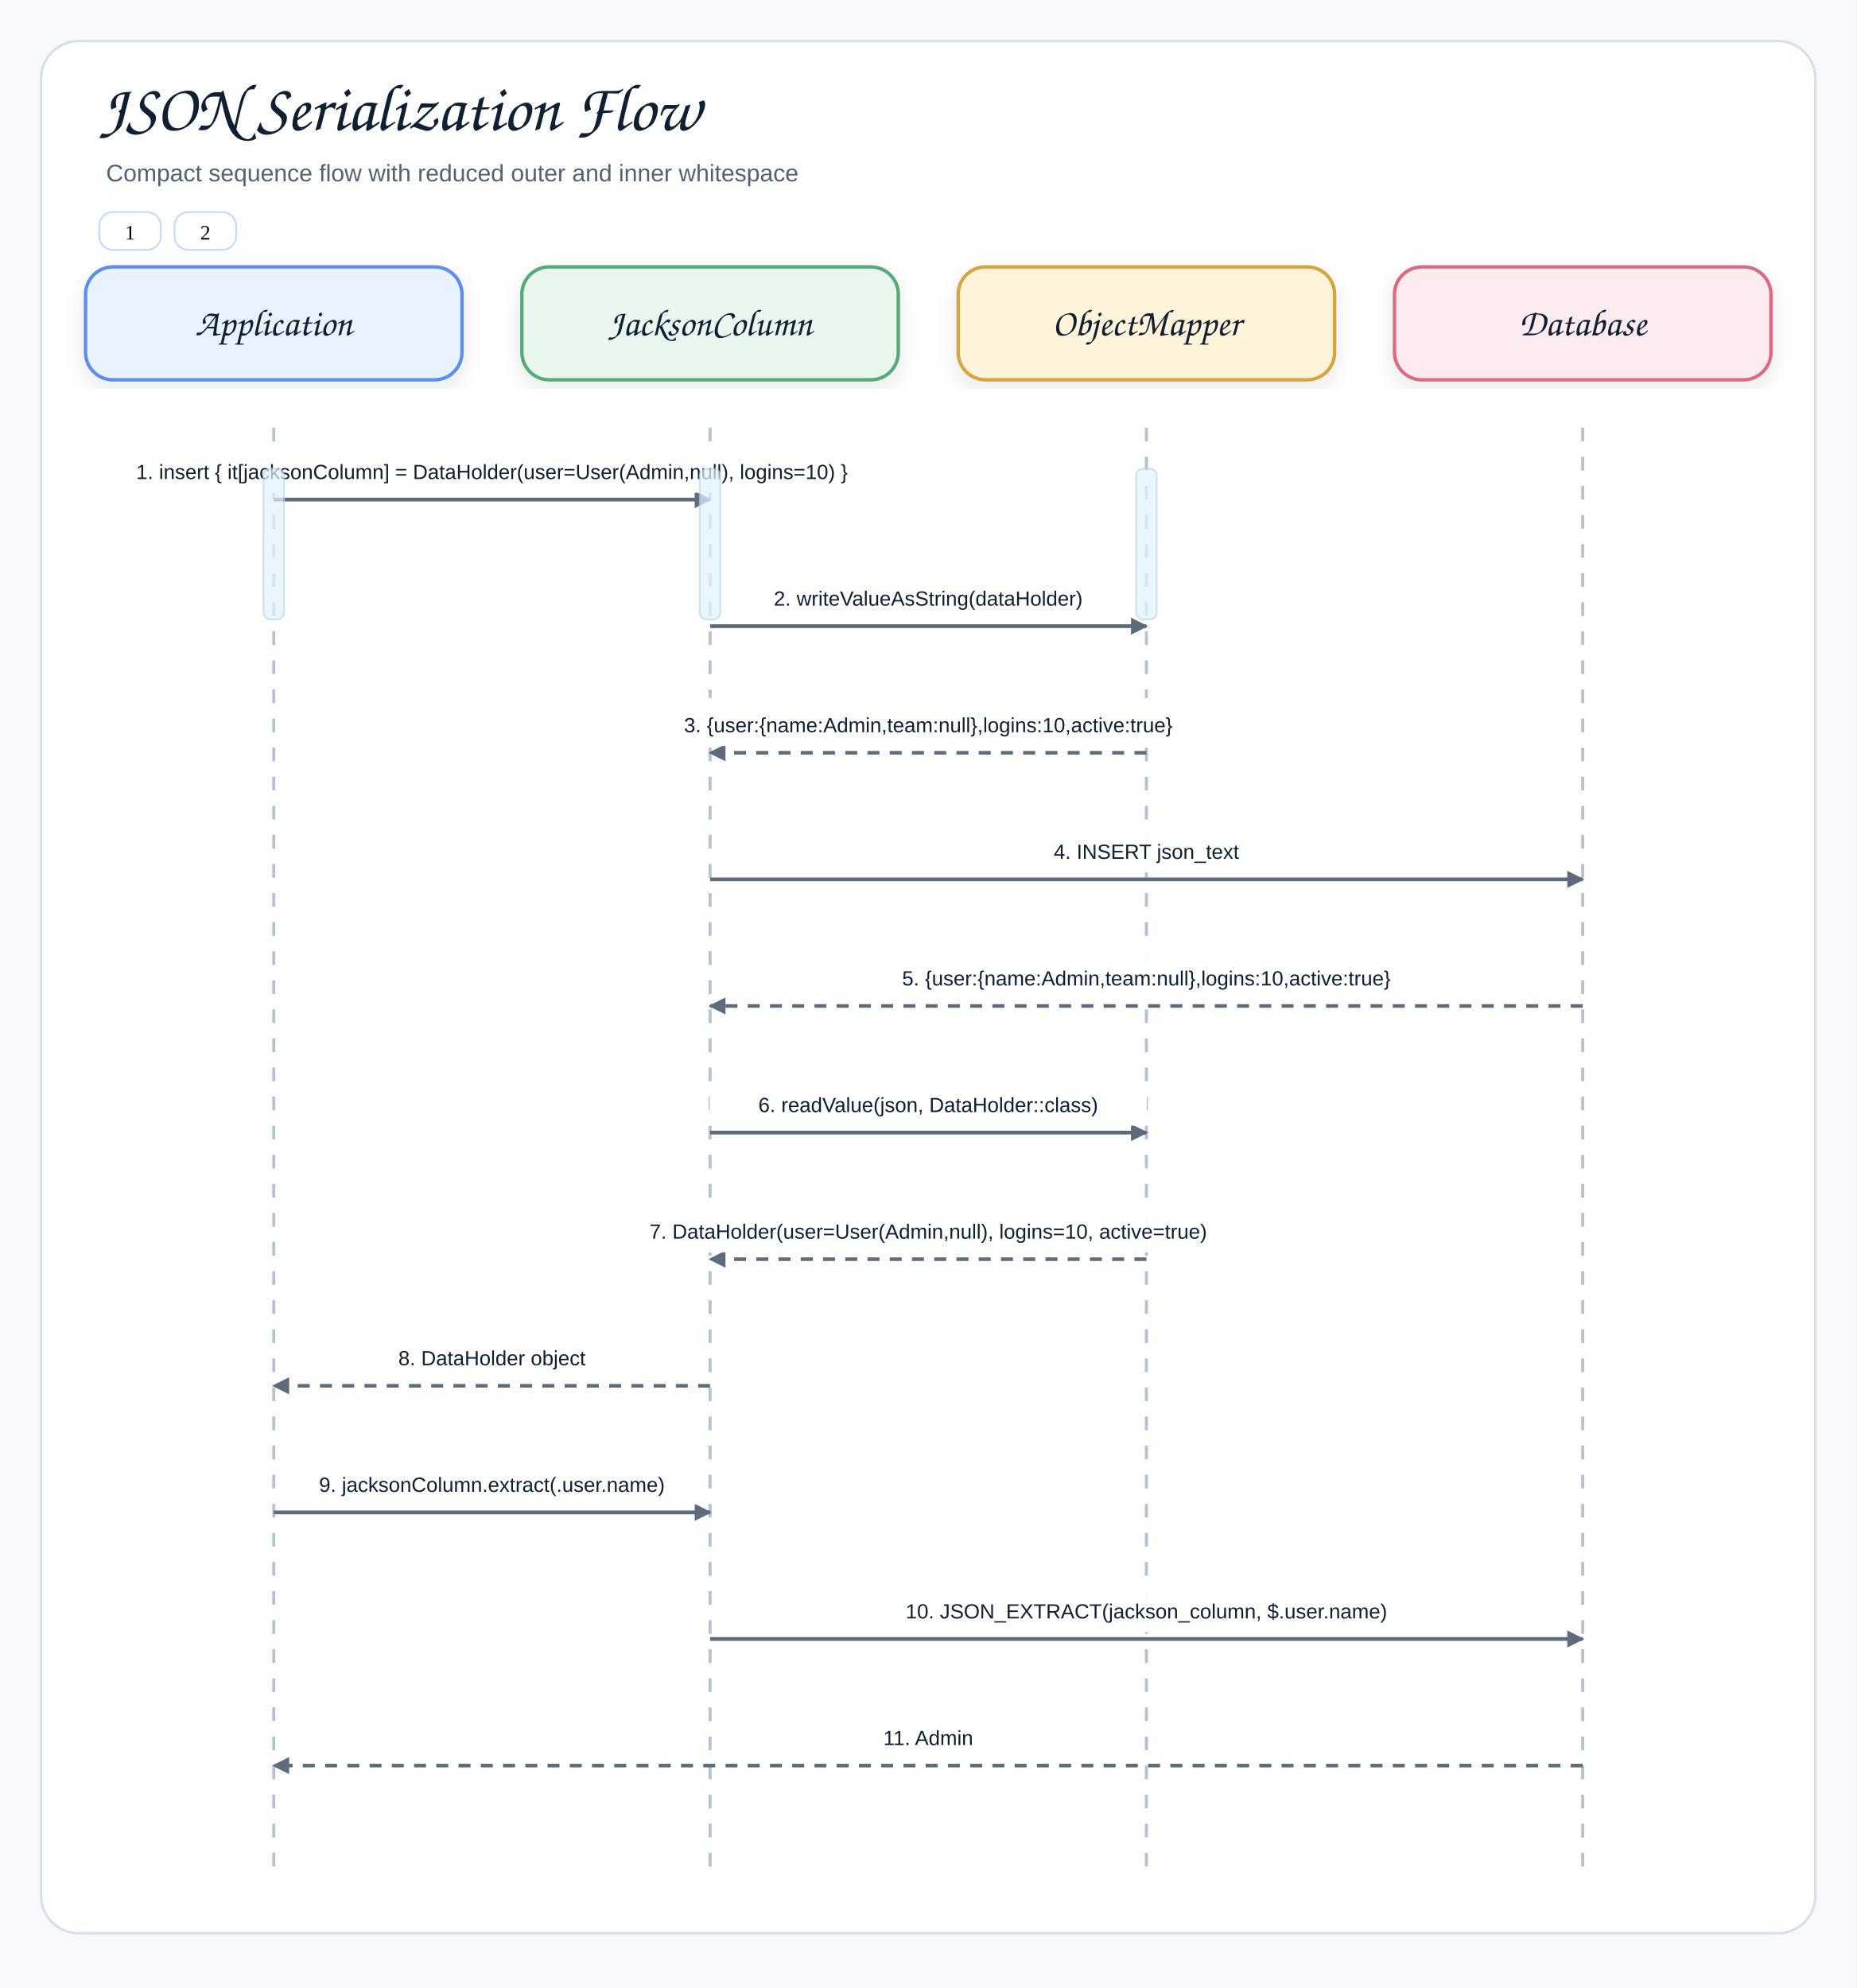
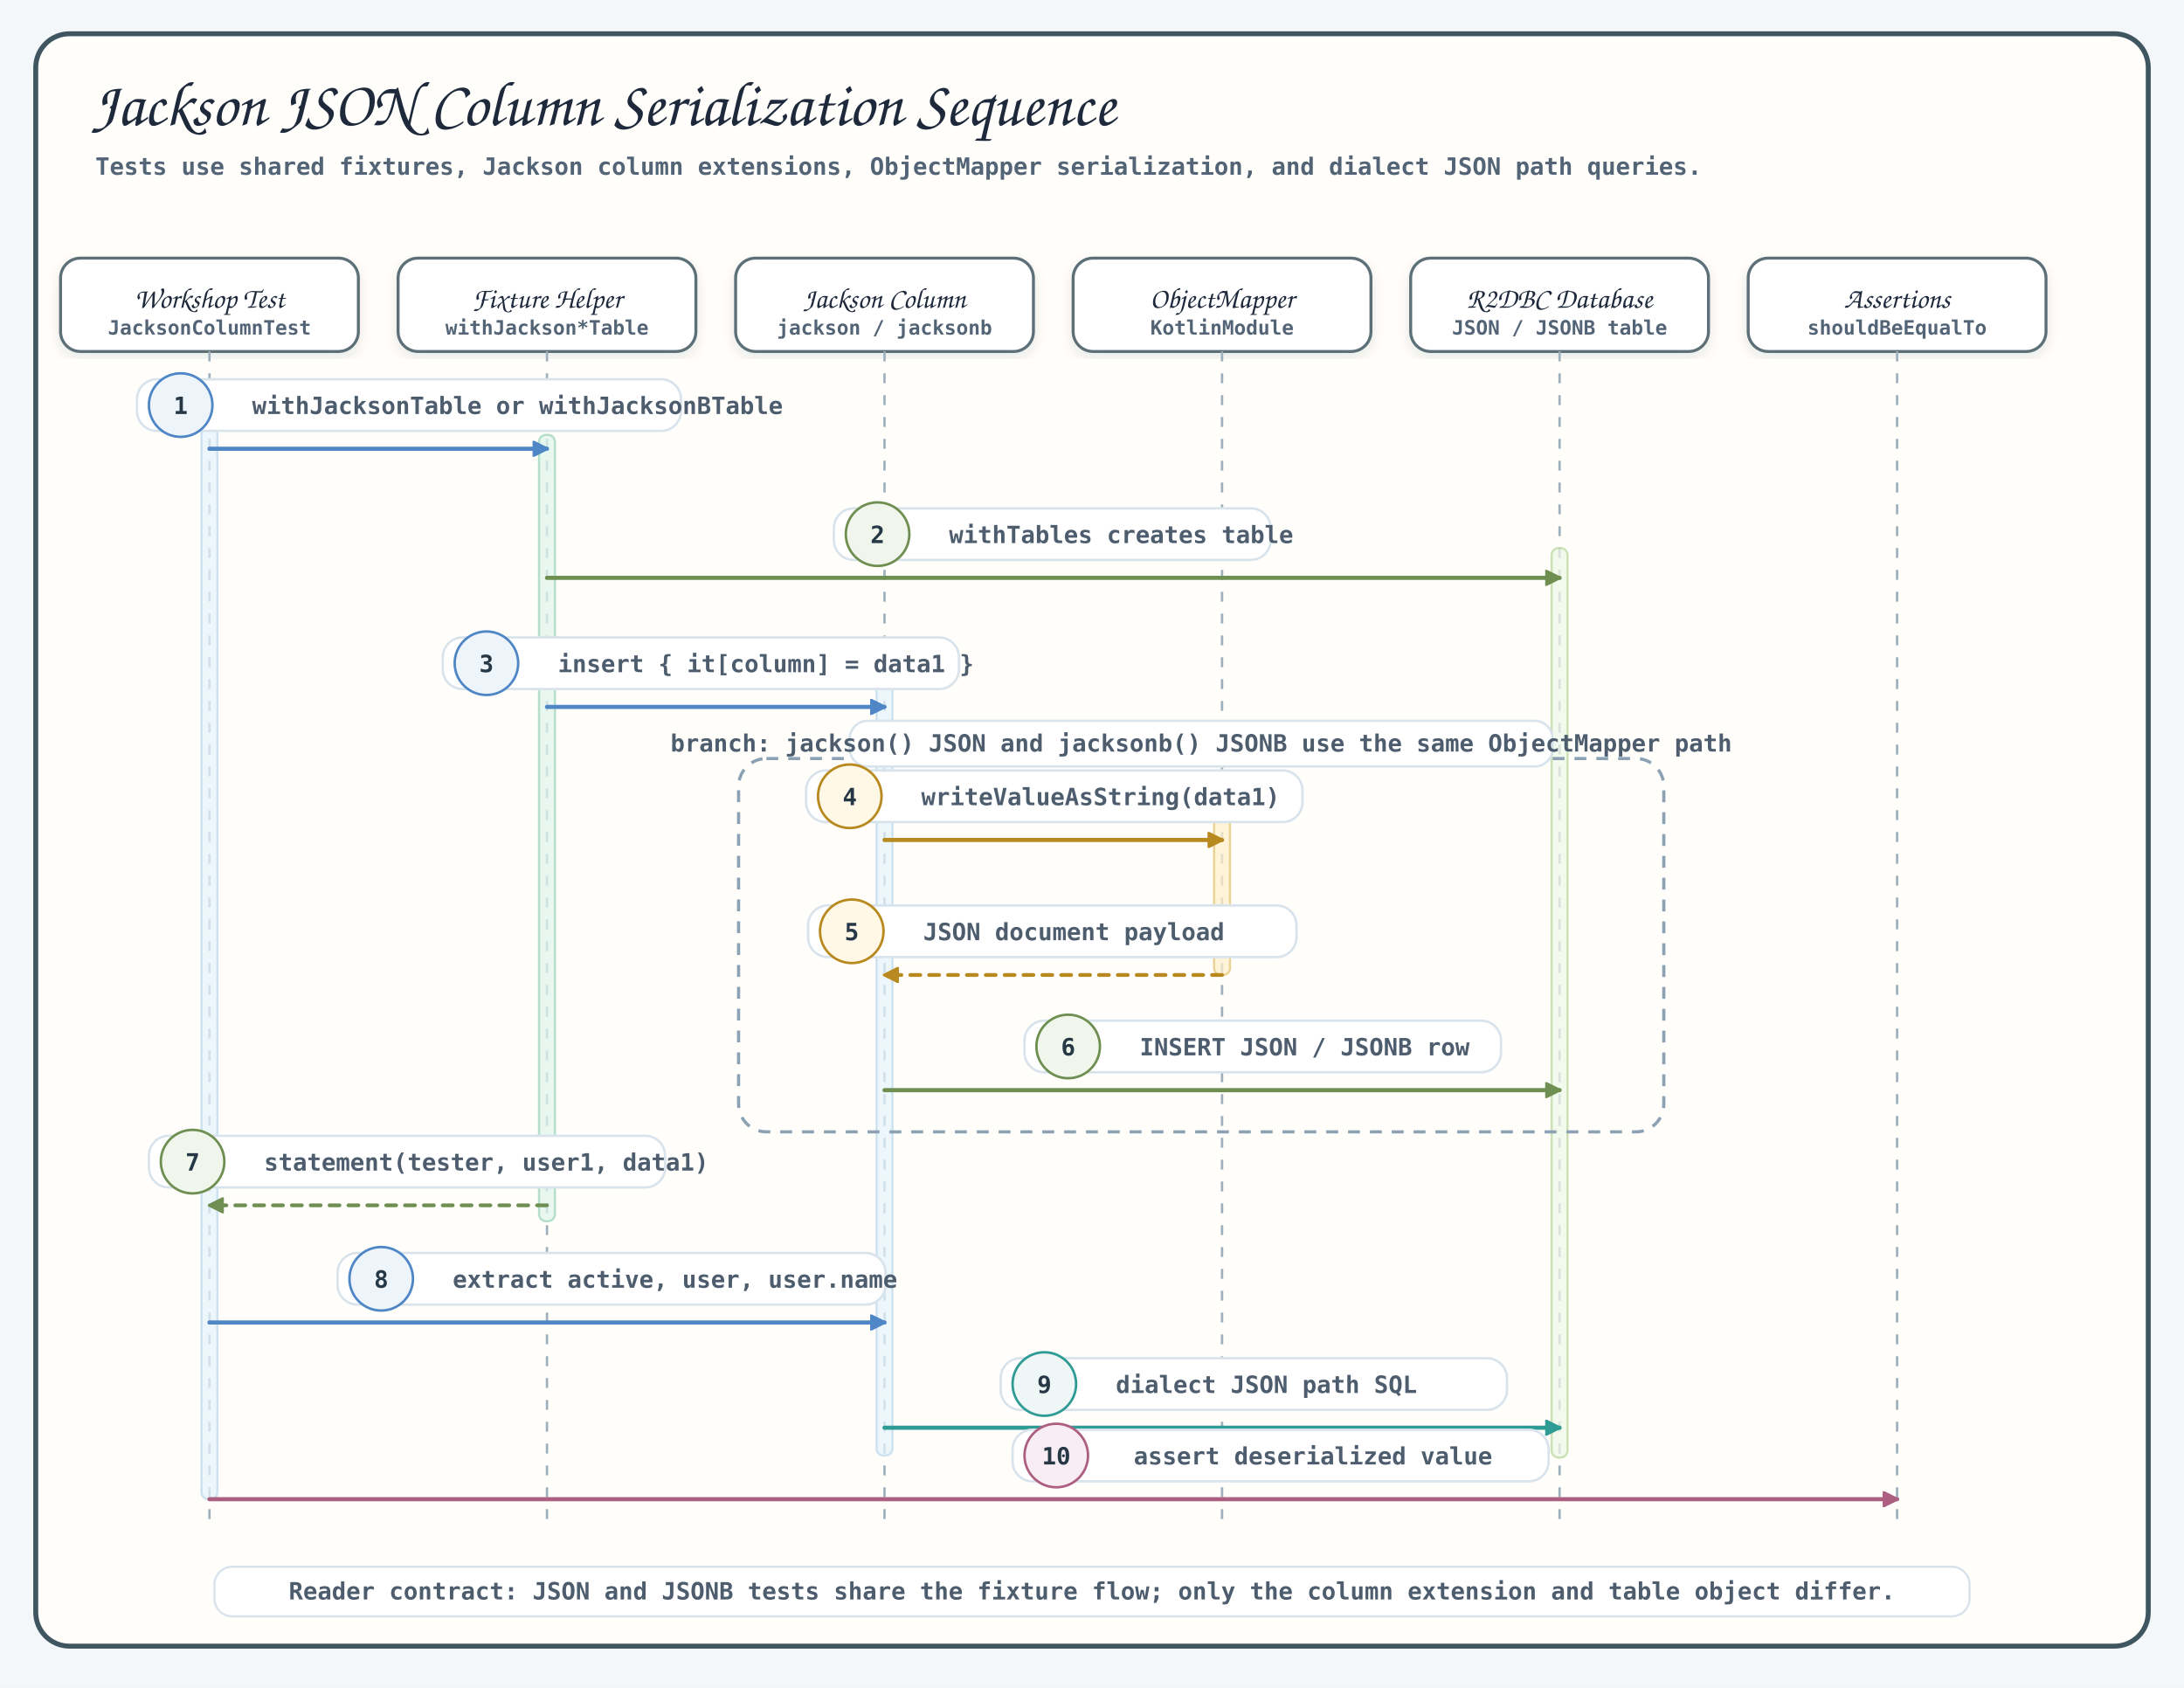
- <svg xmlns="http://www.w3.org/2000/svg" width="1085" height="1162" viewBox="0 0 1085 1162" role="img" aria-label="JSON Serialization Flow">
+ <svg xmlns="http://www.w3.org/2000/svg" width="2200" height="1700" viewBox="0 0 2200 1700" role="img" aria-label="Advanced 08 Exposed R2DBC Jackson serialization sequence diagram">
  <defs>
    <filter id="shadow" x="-8%" y="-8%" width="116%" height="116%">
      <feDropShadow dx="0" dy="5" stdDeviation="6" flood-color="#203040" flood-opacity="0.10" />
    </filter>
-     <marker id="openArrow" markerUnits="userSpaceOnUse" markerWidth="10" markerHeight="10" refX="9" refY="5" orient="auto">
-       <path d="M 0 0 L 10 5 L 0 10 Z" fill="#5D6B7A" />
+     <marker id="seqArrow-blue" viewBox="0 0 10 10" refX="9" refY="5" markerWidth="16" markerHeight="16" markerUnits="userSpaceOnUse" orient="auto">
+       <path d="M 0 0 L 10 5 L 0 10 Z" fill="#4f86c6" stroke="#4f86c6" stroke-dasharray="none" style="stroke-dasharray:none" />
    </marker>
-     <style>.canvas{fill:#F7F9FC}.frame{fill:#fff;stroke:#D8E0EA;stroke-width:1.5}.title{font-family:"Architects Daughter","Comic Sans MS","Comic Sans",cursive;font-size:39px;font-weight:400;fill:#102033}.subtitle{font-family:"Comic Sans MS","Comic Sans","Comic Neue",Arial,sans-serif;font-size:14px;font-weight:400;fill:#536273}.smallLabel{font-family:"Architects Daughter","Comic Sans MS","Comic Sans",cursive;font-size:22px;font-weight:400;fill:#102033}.strong{font-family:"Comic Sans MS","Comic Sans","Comic Neue",Arial,sans-serif;font-size:12px;font-weight:400;fill:#102033}.card{stroke-width:2;filter:url(#shadow)}.line{stroke:#5D6B7A;stroke-width:2.2;fill:none;marker-end:url(#openArrow)}.dashed{stroke:#5D6B7A;stroke-width:2.1;stroke-dasharray:7 6;fill:none;marker-end:url(#openArrow)}.lifeline{stroke:#B7C2D1;stroke-width:1.8;stroke-dasharray:8 9}.note{fill:#fff;opacity:.97}</style>
+     <marker id="seqArrow-green" viewBox="0 0 10 10" refX="9" refY="5" markerWidth="16" markerHeight="16" markerUnits="userSpaceOnUse" orient="auto">
+       <path d="M 0 0 L 10 5 L 0 10 Z" fill="#6f8f52" stroke="#6f8f52" stroke-dasharray="none" style="stroke-dasharray:none" />
+     </marker>
+     <marker id="seqArrow-amber" viewBox="0 0 10 10" refX="9" refY="5" markerWidth="16" markerHeight="16" markerUnits="userSpaceOnUse" orient="auto">
+       <path d="M 0 0 L 10 5 L 0 10 Z" fill="#b8891f" stroke="#b8891f" stroke-dasharray="none" style="stroke-dasharray:none" />
+     </marker>
+     <marker id="seqArrow-teal" viewBox="0 0 10 10" refX="9" refY="5" markerWidth="16" markerHeight="16" markerUnits="userSpaceOnUse" orient="auto">
+       <path d="M 0 0 L 10 5 L 0 10 Z" fill="#2f9b95" stroke="#2f9b95" stroke-dasharray="none" style="stroke-dasharray:none" />
+     </marker>
+     <marker id="seqArrow-red" viewBox="0 0 10 10" refX="9" refY="5" markerWidth="16" markerHeight="16" markerUnits="userSpaceOnUse" orient="auto">
+       <path d="M 0 0 L 10 5 L 0 10 Z" fill="#ad5f82" stroke="#ad5f82" stroke-dasharray="none" style="stroke-dasharray:none" />
+     </marker>
+     <style>
+       .canvas{fill:#f4f7fa}
+       .frame{fill:#fffefb;stroke:#3f5560;stroke-width:5}
+       .title{font-family:"Architects Daughter","Comic Sans MS",cursive;font-size:64px;fill:#1e293b}
+       .subtitle{font-family:"Comic Mono","SFMono-Regular",monospace;font-size:24px;fill:#536476;font-weight:700}
+       .participant{font-family:"Architects Daughter","Comic Sans MS",cursive;font-size:29px;fill:#1e293b}
+       .role{font-family:"Comic Mono","SFMono-Regular",monospace;font-size:20px;fill:#536476;font-weight:700}
+       .labelText,.detail{font-family:"Comic Mono","SFMono-Regular",monospace;font-size:24px;fill:#4d5d6e;font-weight:700}
+       .num{font-family:"Comic Mono","SFMono-Regular",monospace;font-size:24px;fill:#263746;font-weight:800}
+       .header{fill:#ffffff;stroke:#5d6f78;stroke-width:3;filter:url(#shadow)}
+       .lifeline{stroke:#9fb0bd;stroke-width:2.4;stroke-dasharray:10 12}
+       .activation{opacity:.72;stroke-width:2.2}
+       .label{fill:#fff;stroke:#d9e3ec;stroke-width:2.4}
+       .badgeBlue{fill:#eef5fa;stroke:#4f86c6;stroke-width:2.5}
+       .badgeGreen{fill:#f1f6ec;stroke:#6f8f52;stroke-width:2.5}
+       .badgeAmber{fill:#fff8e6;stroke:#b8891f;stroke-width:2.5}
+       .badgeTeal{fill:#eef7f6;stroke:#2f9b95;stroke-width:2.5}
+       .badgeRed{fill:#f8edf3;stroke:#ad5f82;stroke-width:2.5}
+       .callBlue{fill:none;stroke:#4f86c6;stroke-width:4.2;stroke-linecap:round;stroke-linejoin:round;marker-end:url(#seqArrow-blue)}
+       .callGreen{fill:none;stroke:#6f8f52;stroke-width:4.2;stroke-linecap:round;stroke-linejoin:round;marker-end:url(#seqArrow-green)}
+       .callAmber{fill:none;stroke:#b8891f;stroke-width:4.2;stroke-linecap:round;stroke-linejoin:round;marker-end:url(#seqArrow-amber)}
+       .callTeal{fill:none;stroke:#2f9b95;stroke-width:4.2;stroke-linecap:round;stroke-linejoin:round;marker-end:url(#seqArrow-teal)}
+       .callRed{fill:none;stroke:#ad5f82;stroke-width:4.2;stroke-linecap:round;stroke-linejoin:round;marker-end:url(#seqArrow-red)}
+       .seqReturn{fill:none;stroke-width:3.8;stroke-linecap:round;stroke-linejoin:round;stroke-dasharray:10 9}
+       .returnBlue{stroke:#4f86c6;marker-end:url(#seqArrow-blue)}
+       .returnGreen{stroke:#6f8f52;marker-end:url(#seqArrow-green)}
+       .returnAmber{stroke:#b8891f;marker-end:url(#seqArrow-amber)}
+       .returnTeal{stroke:#2f9b95;marker-end:url(#seqArrow-teal)}
+       .alt{fill:none;stroke:#8ca2b4;stroke-width:3.2;stroke-dasharray:12 10}
+       .branchLabel{fill:#fff;stroke:#d9e3ec;stroke-width:2.4}
+       .footer{fill:#fff;stroke:#d9e3ec;stroke-width:2.2}
+     </style>
  </defs>
-   <rect class="canvas" width="1085" height="1162" />
-   <rect class="frame" x="24" y="24" width="1037" height="1106" rx="22" />
-   <text class="title" x="58" y="76">JSON Serialization Flow</text>
-   <text class="subtitle" x="62" y="106">Compact sequence flow with reduced outer and inner whitespace</text>
-   <rect class="card" x="50.0" y="156" width="220" height="66" rx="16" fill="#E8F3FF" stroke="#5B8DEF" />
-   <text class="smallLabel participant" x="160.0" y="196" text-anchor="middle">Application</text>
-   <line class="lifeline" x1="160.0" y1="250" x2="160.0" y2="1100" />
-   <rect class="card" x="305.0" y="156" width="220" height="66" rx="16" fill="#EAF7EF" stroke="#58A978" />
-   <text class="smallLabel participant" x="415.0" y="196" text-anchor="middle">JacksonColumn</text>
-   <line class="lifeline" x1="415.0" y1="250" x2="415.0" y2="1100" />
-   <rect class="card" x="560.0" y="156" width="220" height="66" rx="16" fill="#FFF3D9" stroke="#D6A441" />
-   <text class="smallLabel participant" x="670.0" y="196" text-anchor="middle">ObjectMapper</text>
-   <line class="lifeline" x1="670.0" y1="250" x2="670.0" y2="1100" />
-   <rect class="card" x="815.0" y="156" width="220" height="66" rx="16" fill="#FDECEF" stroke="#DC6B82" />
-   <text class="smallLabel participant" x="925.0" y="196" text-anchor="middle">Database</text>
-   <line class="lifeline" x1="925.0" y1="250" x2="925.0" y2="1100" />
-   <path class="line" d="M160.0 292.0 L415.0 292.0" data-connector="line" />
-   <rect class="note label" x="72.5" y="260.0" width="430.0" height="28" rx="9" />
-   <text class="strong labelText" x="287.5" y="280.0" text-anchor="middle">1. insert { it[jacksonColumn] = DataHolder(user=User(Admin,null), logins=10) }</text>
-   <path class="line" d="M415.0 366.0 L670.0 366.0" data-connector="line" />
-   <rect class="note label" x="427.2" y="334.0" width="230.6" height="28" rx="9" />
-   <text class="strong labelText" x="542.5" y="354.0" text-anchor="middle">2. writeValueAsString(dataHolder)</text>
-   <path class="dashed" d="M670.0 440.0 L415.0 440.0" data-connector="dashed" />
-   <rect class="note label" x="362.1" y="408.0" width="360.8" height="28" rx="9" />
-   <text class="strong labelText" x="542.5" y="428.0" text-anchor="middle">3. {user:{name:Admin,team:null},logins:10,active:true}</text>
-   <path class="line" d="M415.0 514.0 L925.0 514.0" data-connector="line" />
-   <rect class="note label" x="590.0" y="482.0" width="160.0" height="28" rx="9" />
-   <text class="strong labelText" x="670.0" y="502.0" text-anchor="middle">4. INSERT json_text</text>
-   <path class="dashed" d="M925.0 588.0 L415.0 588.0" data-connector="dashed" />
-   <rect class="note label" x="489.6" y="556.0" width="360.8" height="28" rx="9" />
-   <text class="strong labelText" x="670.0" y="576.0" text-anchor="middle">5. {user:{name:Admin,team:null},logins:10,active:true}</text>
-   <path class="line" d="M415.0 662.0 L670.0 662.0" data-connector="line" />
-   <rect class="note label" x="414.8" y="630.0" width="255.4" height="28" rx="9" />
-   <text class="strong labelText" x="542.5" y="650.0" text-anchor="middle">6. readValue(json, DataHolder::class)</text>
-   <path class="dashed" d="M670.0 736.0 L415.0 736.0" data-connector="dashed" />
-   <rect class="note label" x="343.5" y="704.0" width="398.0" height="28" rx="9" />
-   <text class="strong labelText" x="542.5" y="724.0" text-anchor="middle">7. DataHolder(user=User(Admin,null), logins=10, active=true)</text>
-   <path class="dashed" d="M415.0 810.0 L160.0 810.0" data-connector="dashed" />
-   <rect class="note label" x="207.5" y="778.0" width="160.0" height="28" rx="9" />
-   <text class="strong labelText" x="287.5" y="798.0" text-anchor="middle">8. DataHolder object</text>
-   <path class="line" d="M160.0 884.0 L415.0 884.0" data-connector="line" />
-   <rect class="note label" x="162.9" y="852.0" width="249.2" height="28" rx="9" />
-   <text class="strong labelText" x="287.5" y="872.0" text-anchor="middle">9. jacksonColumn.extract(.user.name)</text>
-   <path class="line" d="M415.0 958.0 L925.0 958.0" data-connector="line" />
-   <rect class="note label" x="517.5" y="926.0" width="305.0" height="28" rx="9" />
-   <text class="strong labelText" x="670.0" y="946.0" text-anchor="middle">10. JSON_EXTRACT(jackson_column, $.user.name)</text>
-   <path class="dashed" d="M925.0 1032.0 L160.0 1032.0" data-connector="dashed" />
-   <rect class="note label" x="462.5" y="1000.0" width="160.0" height="28" rx="9" />
-   <text class="strong labelText" x="542.5" y="1020.0" text-anchor="middle">11. Admin</text>
-   <rect class="activation" x="154.0" y="274.0" width="12" height="88" rx="4" fill="#E0F2FE" stroke="#bdd4e8" opacity="0.72" />
-   <rect class="activation" x="409.0" y="274.0" width="12" height="88" rx="4" fill="#E0F2FE" stroke="#bdd4e8" opacity="0.72" />
-   <rect class="activation" x="664.0" y="274.0" width="12" height="88" rx="4" fill="#E0F2FE" stroke="#bdd4e8" opacity="0.72" />
-   <g aria-label="sequence message labels">
-     <rect x="58" y="124" width="36" height="22" rx="8" class="label" fill="#fff" stroke="#bfdbfe" />
-     <text x="76" y="140" class="num" text-anchor="middle">1</text>
-     <rect x="102" y="124" width="36" height="22" rx="8" class="label" fill="#fff" stroke="#bfdbfe" />
-     <text x="120" y="140" class="num" text-anchor="middle">2</text>
+   <rect class="canvas" width="2200" height="1700" />
+   <rect class="frame" x="36" y="34" width="2128" height="1624" rx="34" />
+   <text class="title" x="92" y="126">Jackson JSON Column Serialization Sequence</text>
+   <text class="subtitle" x="96" y="176">Tests use shared fixtures, Jackson column extensions, ObjectMapper serialization, and dialect JSON path queries.</text>
+   <g data-participant="Workshop Test" data-card="Workshop Test" data-x="61" data-y="260" data-width="300" data-height="94">
+     <rect class="header card actor" x="61" y="260" width="300" height="94" rx="20" />
+     <text class="participant" x="211" y="310" text-anchor="middle">Workshop Test</text>
+     <text class="role" x="211" y="337" text-anchor="middle">JacksonColumnTest</text>
+     <line class="lifeline" x1="211" y1="354" x2="211" y2="1530" />
  </g>
+   <g data-participant="Fixture Helper" data-card="Fixture Helper" data-x="401" data-y="260" data-width="300" data-height="94">
+     <rect class="header card actor" x="401" y="260" width="300" height="94" rx="20" />
+     <text class="participant" x="551" y="310" text-anchor="middle">Fixture Helper</text>
+     <text class="role" x="551" y="337" text-anchor="middle">withJackson*Table</text>
+     <line class="lifeline" x1="551" y1="354" x2="551" y2="1530" />
+   </g>
+   <g data-participant="Jackson Column API" data-card="Jackson Column API" data-x="741" data-y="260" data-width="300" data-height="94">
+     <rect class="header card actor" x="741" y="260" width="300" height="94" rx="20" />
+     <text class="participant" x="891" y="310" text-anchor="middle">Jackson Column</text>
+     <text class="role" x="891" y="337" text-anchor="middle">jackson / jacksonb</text>
+     <line class="lifeline" x1="891" y1="354" x2="891" y2="1530" />
+   </g>
+   <g data-participant="ObjectMapper" data-card="ObjectMapper" data-x="1081" data-y="260" data-width="300" data-height="94">
+     <rect class="header card actor" x="1081" y="260" width="300" height="94" rx="20" />
+     <text class="participant" x="1231" y="310" text-anchor="middle">ObjectMapper</text>
+     <text class="role" x="1231" y="337" text-anchor="middle">KotlinModule</text>
+     <line class="lifeline" x1="1231" y1="354" x2="1231" y2="1530" />
+   </g>
+   <g data-participant="R2DBC Database" data-card="R2DBC Database" data-x="1421" data-y="260" data-width="300" data-height="94">
+     <rect class="header card actor" x="1421" y="260" width="300" height="94" rx="20" />
+     <text class="participant" x="1571" y="310" text-anchor="middle">R2DBC Database</text>
+     <text class="role" x="1571" y="337" text-anchor="middle">JSON / JSONB table</text>
+     <line class="lifeline" x1="1571" y1="354" x2="1571" y2="1530" />
+   </g>
+   <g data-participant="Assertions" data-card="Assertions" data-x="1761" data-y="260" data-width="300" data-height="94">
+     <rect class="header card actor" x="1761" y="260" width="300" height="94" rx="20" />
+     <text class="participant" x="1911" y="310" text-anchor="middle">Assertions</text>
+     <text class="role" x="1911" y="337" text-anchor="middle">shouldBeEqualTo</text>
+     <line class="lifeline" x1="1911" y1="354" x2="1911" y2="1530" />
+   </g>
+   <rect class="activation" x="203" y="430" width="16" height="1080" rx="7" fill="#e5f3fb" stroke="#b9d7eb" />
+   <rect class="activation" x="543" y="438" width="16" height="792" rx="7" fill="#dff5ed" stroke="#98d2b8" />
+   <rect class="activation" x="883" y="664" width="16" height="802" rx="7" fill="#e5f3fb" stroke="#b9d7eb" />
+   <rect class="activation" x="1223" y="802" width="16" height="180" rx="7" fill="#fff0cb" stroke="#e2c36d" />
+   <rect class="activation" x="1563" y="552" width="16" height="916" rx="7" fill="#edf7e7" stroke="#b8d69b" />
+   <path class="callBlue" data-connector="seq-1" d="M 211 452 L 551 452" />
+   <rect class="label" x="138" y="382" width="548" height="52" rx="20" />
+   <circle class="badgeBlue" cx="182" cy="408" r="32" />
+   <text class="num" x="182" y="417" text-anchor="middle">1</text>
+   <text class="labelText" x="254" y="417">withJacksonTable or withJacksonBTable</text>
+   <path class="callGreen" data-connector="seq-2" d="M 551 582 L 1571 582" />
+   <rect class="label" x="840" y="512" width="440" height="52" rx="20" />
+   <circle class="badgeGreen" cx="884" cy="538" r="32" />
+   <text class="num" x="884" y="547" text-anchor="middle">2</text>
+   <text class="labelText" x="956" y="547">withTables creates table</text>
+   <path class="callBlue" data-connector="seq-3" d="M 551 712 L 891 712" />
+   <rect class="label" x="446" y="642" width="520" height="52" rx="20" />
+   <circle class="badgeBlue" cx="490" cy="668" r="32" />
+   <text class="num" x="490" y="677" text-anchor="middle">3</text>
+   <text class="labelText" x="562" y="677">insert { it[column] = data1 }</text>
+   <rect class="alt" x="744" y="764" width="932" height="376" rx="28" />
+   <rect class="branchLabel" x="856" y="726" width="708" height="46" rx="18" />
+   <text class="detail" x="1210" y="757" text-anchor="middle">branch: jackson() JSON and jacksonb() JSONB use the same ObjectMapper path</text>
+   <path class="callAmber" data-connector="seq-4" d="M 891 846 L 1231 846" />
+   <rect class="label" x="812" y="776" width="500" height="52" rx="20" />
+   <circle class="badgeAmber" cx="856" cy="802" r="32" />
+   <text class="num" x="856" y="811" text-anchor="middle">4</text>
+   <text class="labelText" x="928" y="811">writeValueAsString(data1)</text>
+   <path class="seqReturn returnAmber" data-connector="seq-5" d="M 1231 982 L 891 982" />
+   <rect class="label" x="814" y="912" width="492" height="52" rx="20" />
+   <circle class="badgeAmber" cx="858" cy="938" r="32" />
+   <text class="num" x="858" y="947" text-anchor="middle">5</text>
+   <text class="labelText" x="930" y="947">JSON document payload</text>
+   <path class="callGreen" data-connector="seq-6" d="M 891 1098 L 1571 1098" />
+   <rect class="label" x="1032" y="1028" width="480" height="52" rx="20" />
+   <circle class="badgeGreen" cx="1076" cy="1054" r="32" />
+   <text class="num" x="1076" y="1063" text-anchor="middle">6</text>
+   <text class="labelText" x="1148" y="1063">INSERT JSON / JSONB row</text>
+   <path class="seqReturn returnGreen" data-connector="seq-7" d="M 551 1214 L 211 1214" />
+   <rect class="label" x="150" y="1144" width="520" height="52" rx="20" />
+   <circle class="badgeGreen" cx="194" cy="1170" r="32" />
+   <text class="num" x="194" y="1179" text-anchor="middle">7</text>
+   <text class="labelText" x="266" y="1179">statement(tester, user1, data1)</text>
+   <path class="callBlue" data-connector="seq-8" d="M 211 1332 L 891 1332" />
+   <rect class="label" x="340" y="1262" width="552" height="52" rx="20" />
+   <circle class="badgeBlue" cx="384" cy="1288" r="32" />
+   <text class="num" x="384" y="1297" text-anchor="middle">8</text>
+   <text class="labelText" x="456" y="1297">extract active, user, user.name</text>
+   <path class="callTeal" data-connector="seq-9" d="M 891 1438 L 1571 1438" />
+   <rect class="label" x="1008" y="1368" width="510" height="52" rx="20" />
+   <circle class="badgeTeal" cx="1052" cy="1394" r="32" />
+   <text class="num" x="1052" y="1403" text-anchor="middle">9</text>
+   <text class="labelText" x="1124" y="1403">dialect JSON path SQL</text>
+   <path class="callRed" data-connector="seq-10" d="M 211 1510 L 1911 1510" />
+   <rect class="label" x="1020" y="1440" width="540" height="52" rx="20" />
+   <circle class="badgeRed" cx="1064" cy="1466" r="32" />
+   <text class="num" x="1064" y="1475" text-anchor="middle">10</text>
+   <text class="labelText" x="1142" y="1475">assert deserialized value</text>
+   <rect class="footer" x="216" y="1578" width="1768" height="50" rx="18" />
+   <text class="detail" x="1100" y="1611" text-anchor="middle">Reader contract: JSON and JSONB tests share the fixture flow; only the column extension and table object differ.</text>
</svg>
